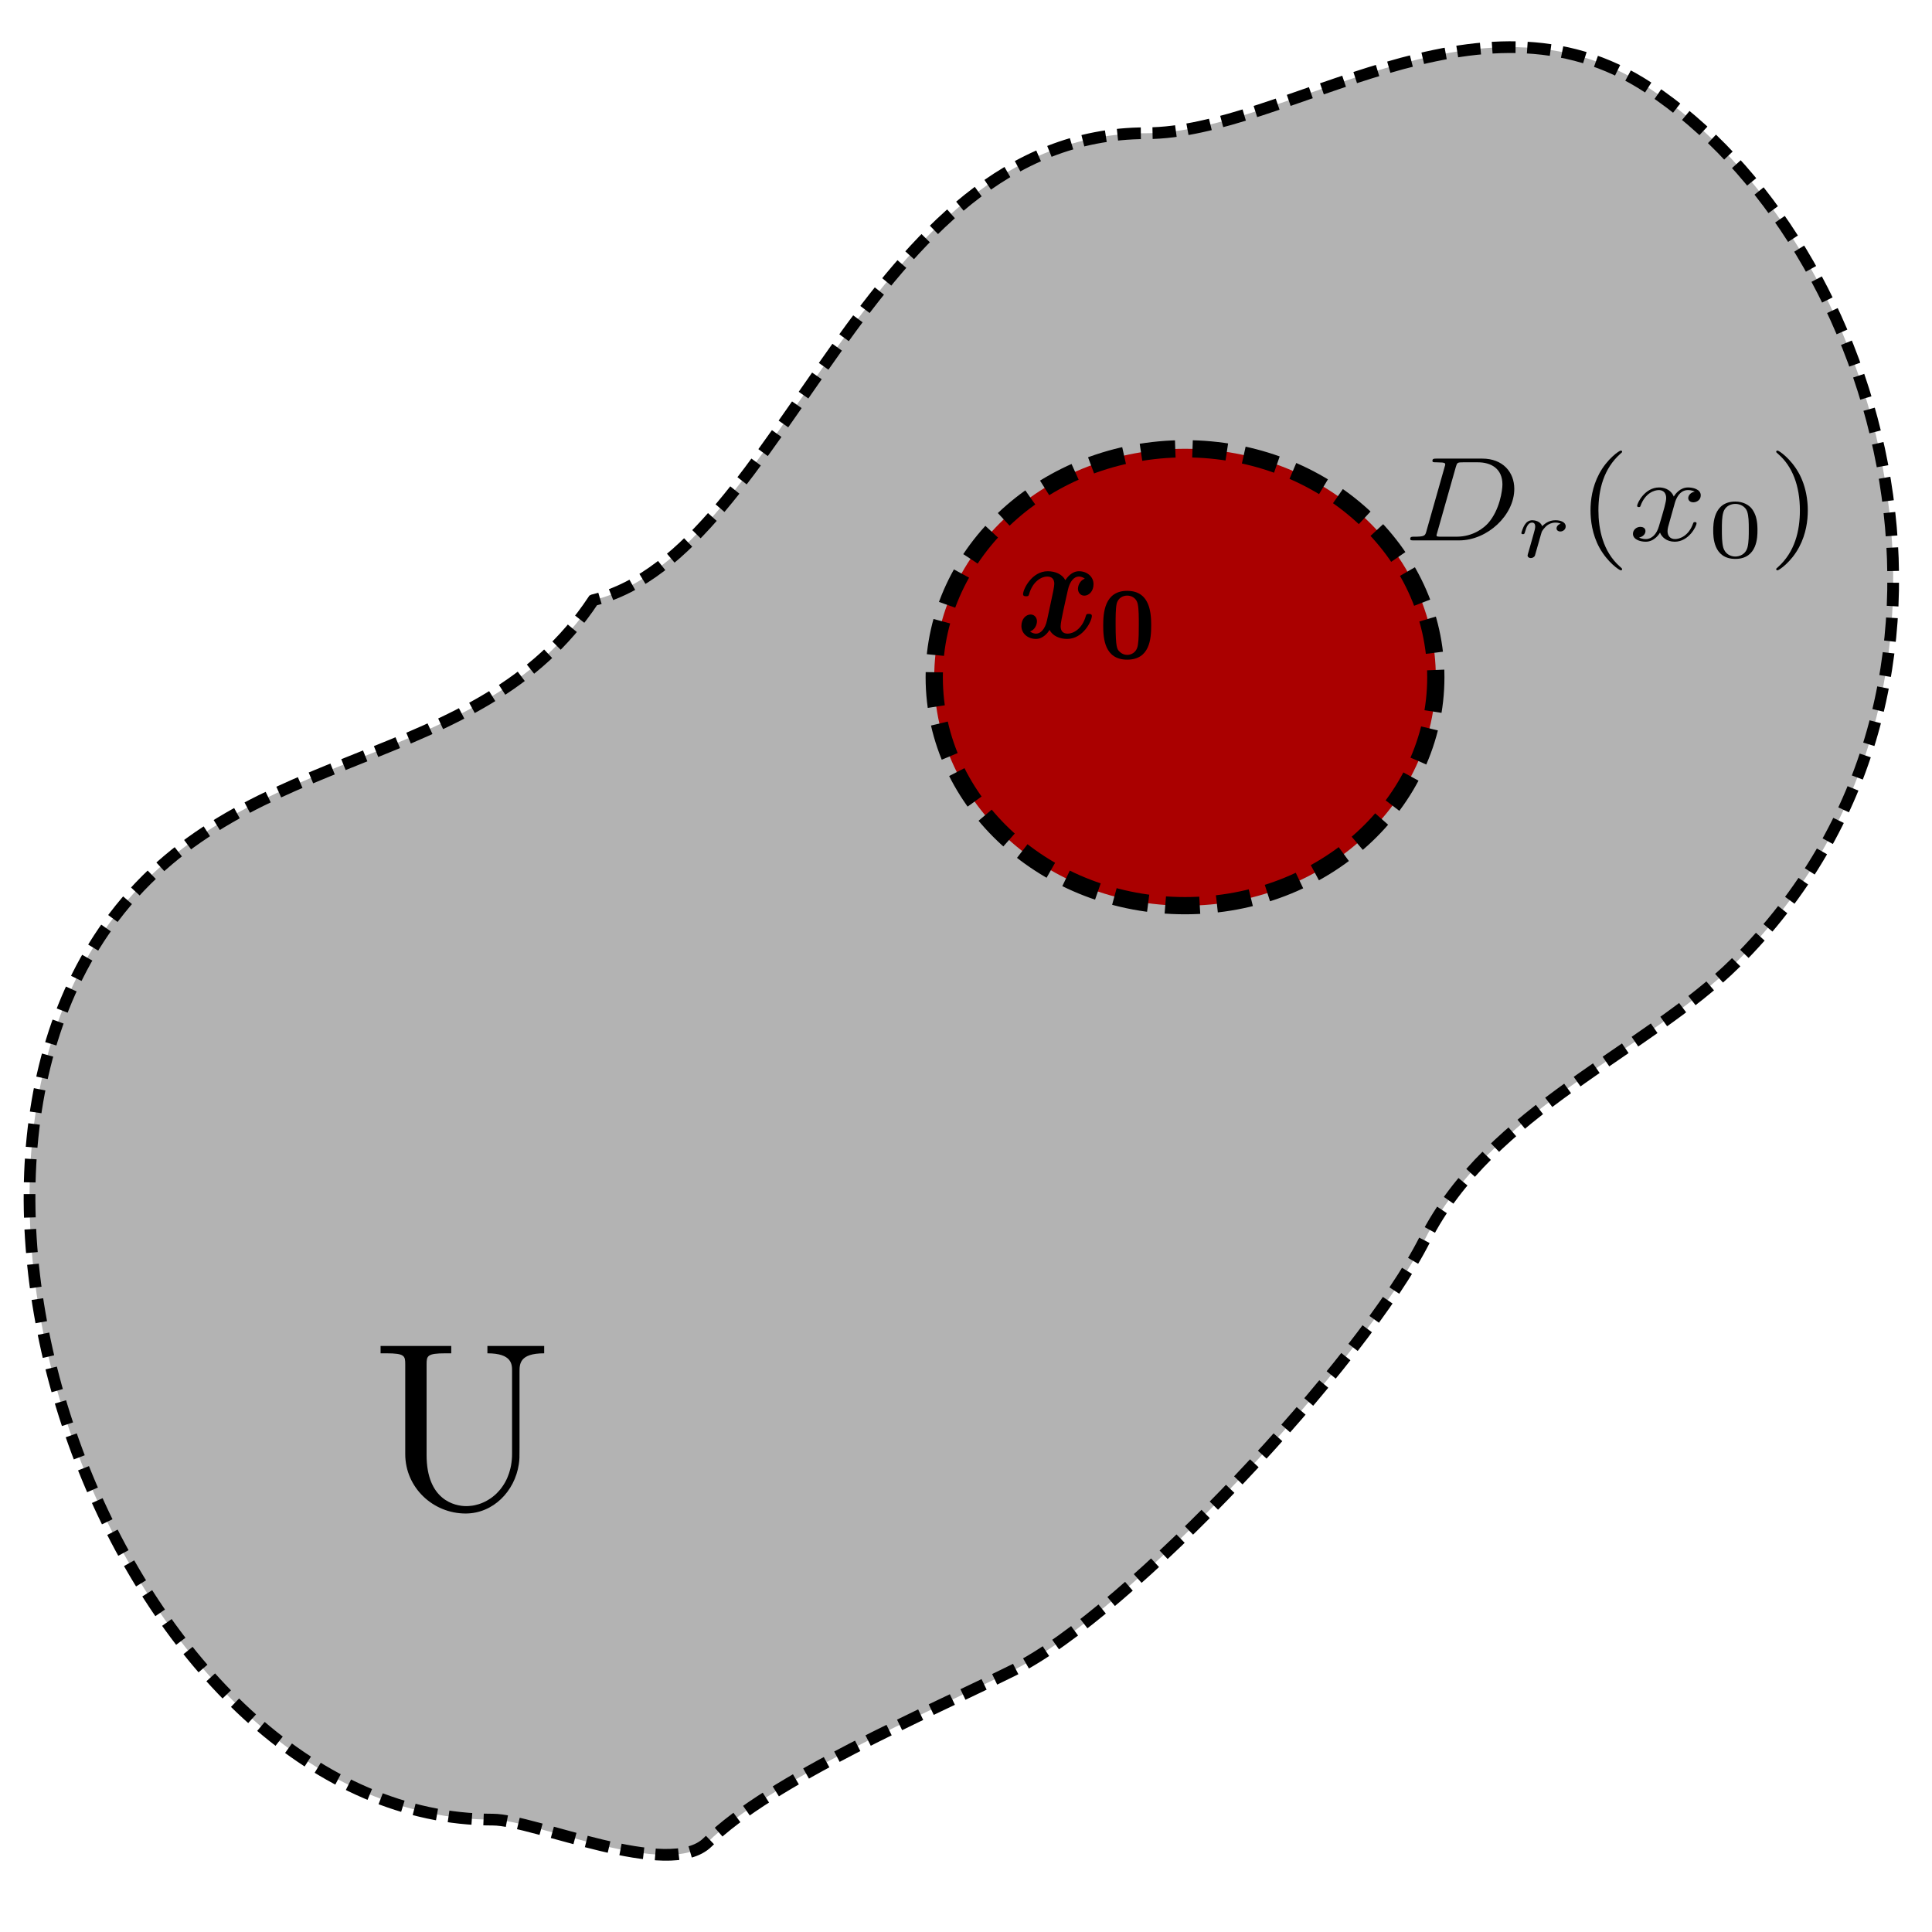
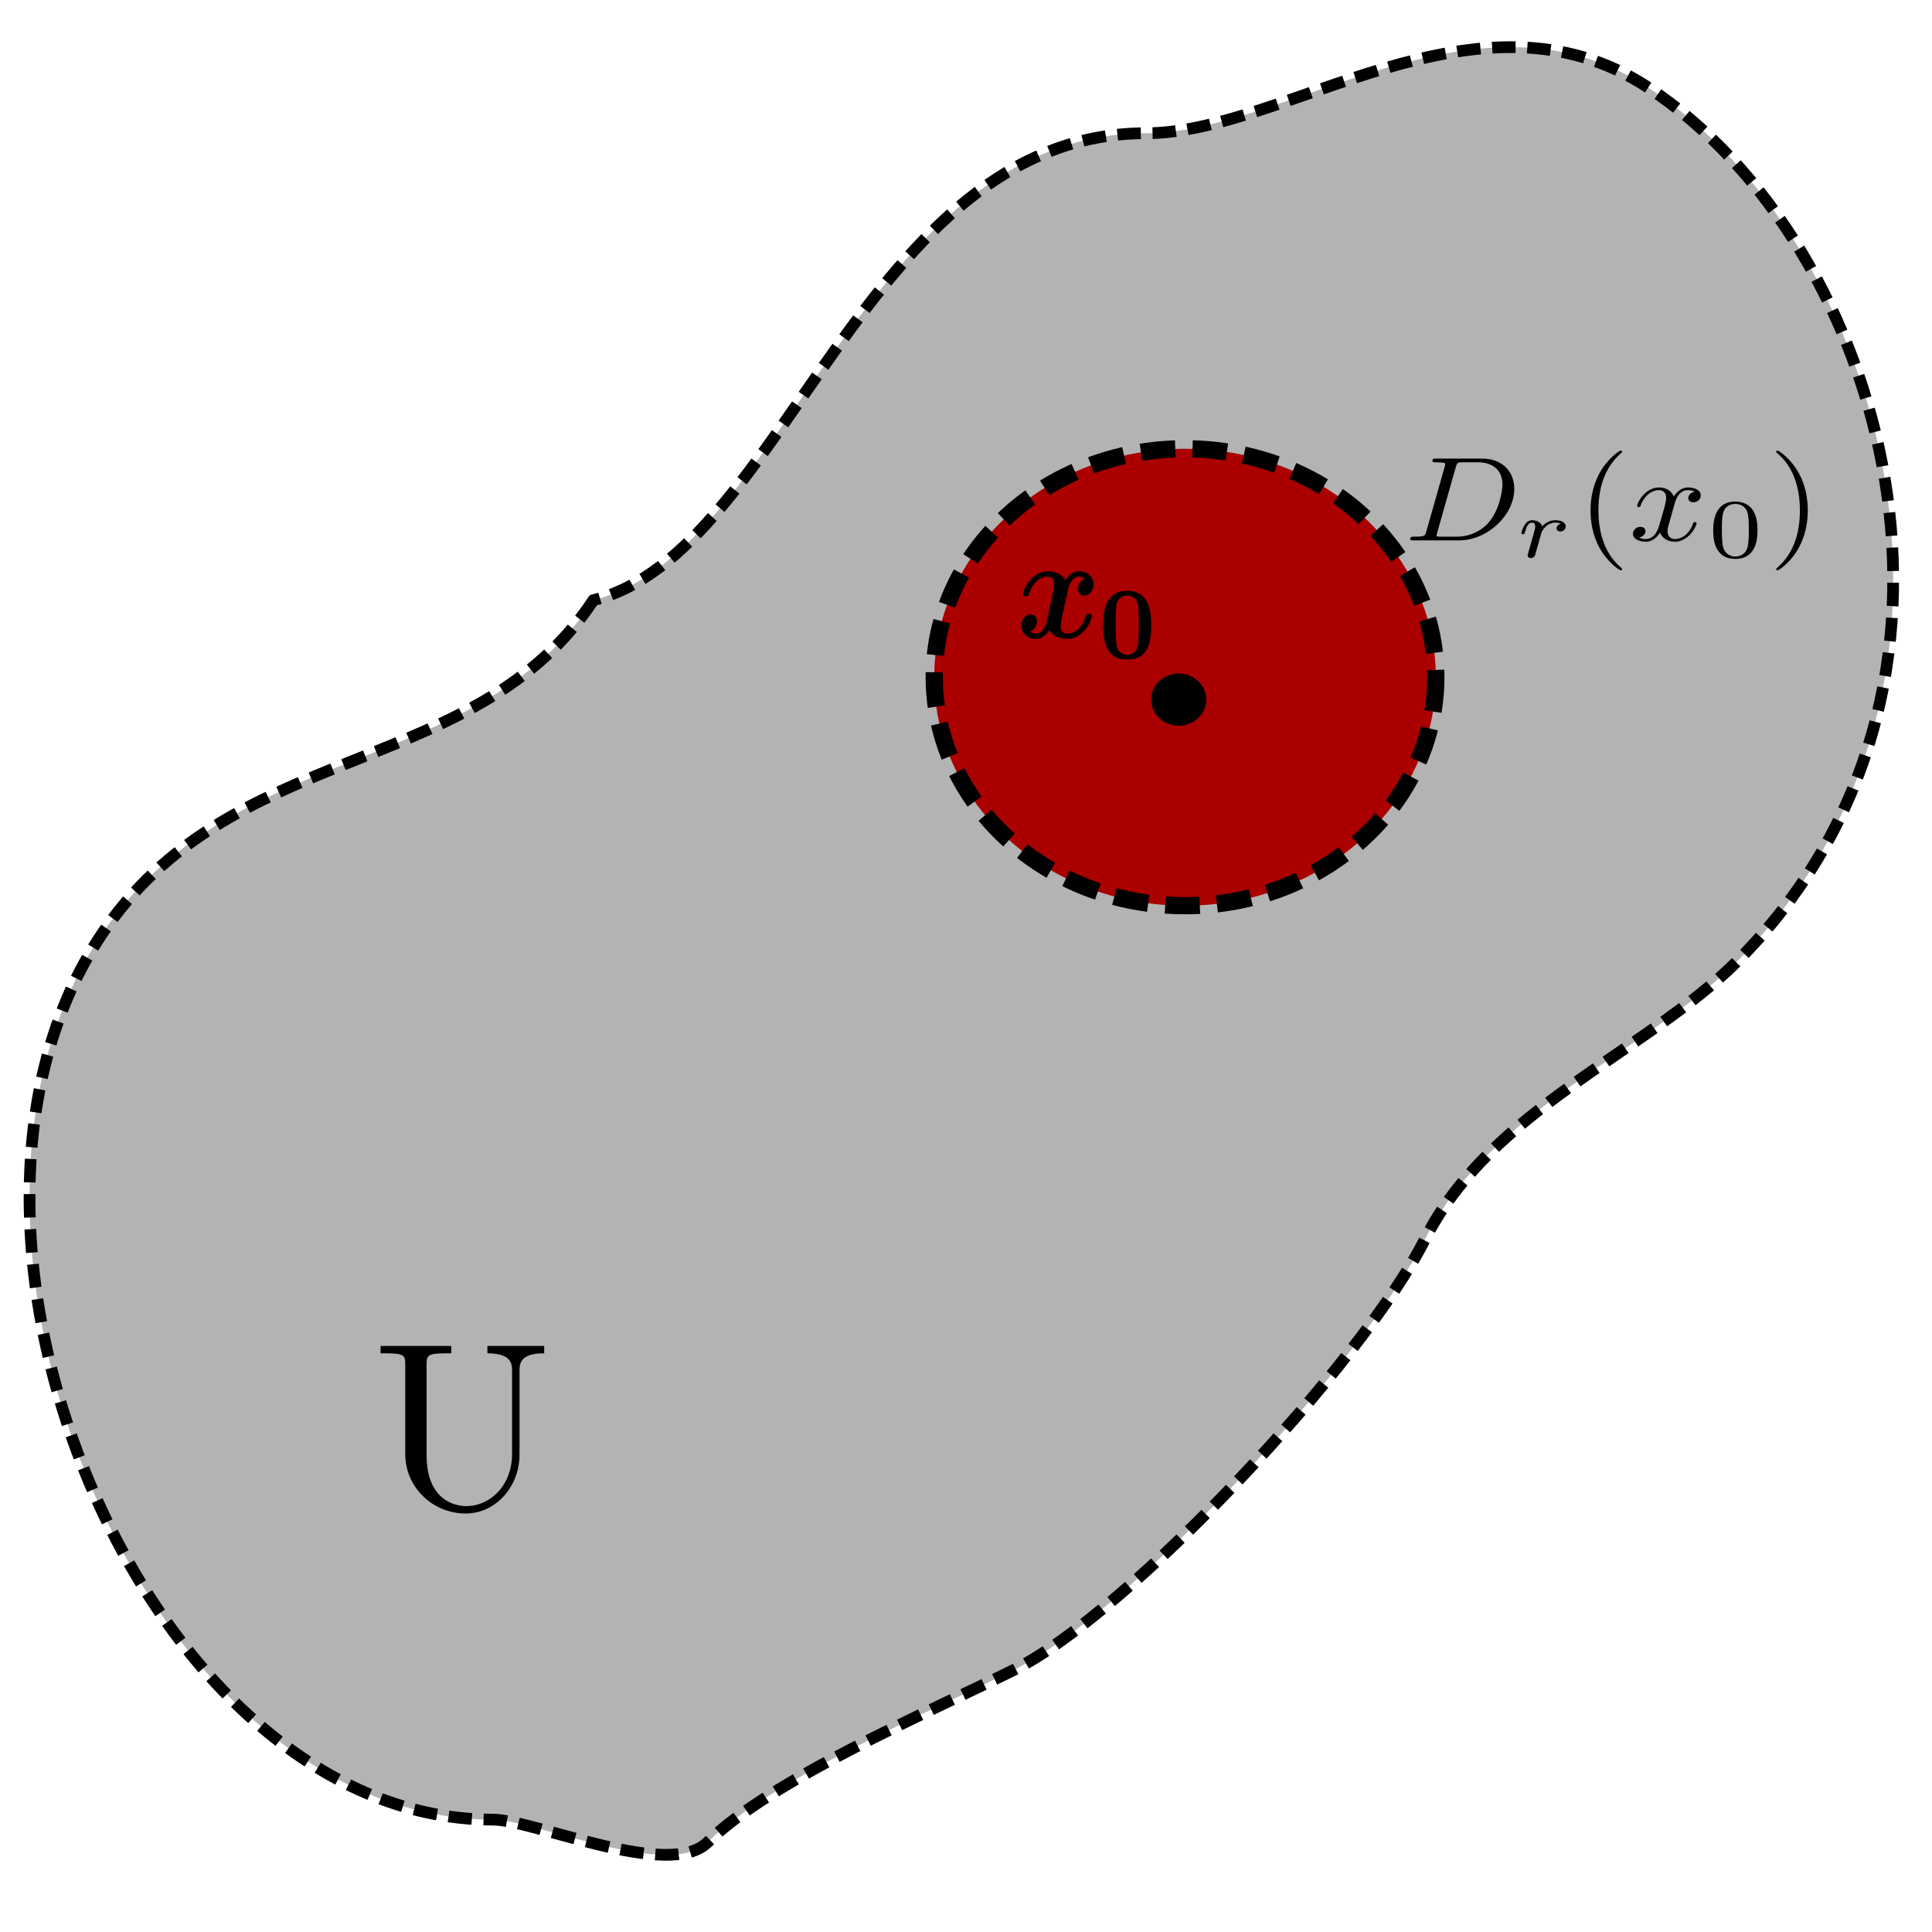
<svg xmlns="http://www.w3.org/2000/svg" width="10cm" height="10cm" viewBox="0 0 354.331 354.331" id="svg2" version="1.1">
  <defs id="defs4" />
  <g id="layer1" transform="translate(0,-698.0316)">
    <path style="fill:#b3b3b3;fill-rule:evenodd;stroke:#000000;stroke-width:2.148;stroke-linecap:butt;stroke-linejoin:miter;stroke-miterlimit:4;stroke-dasharray:4.297, 2.148;stroke-dashoffset:0;stroke-opacity:1" d="m 108.825,808.102 c -21.09,31.913 -63.473,25.775 -87.981,58.199 -40.655,53.786 4.783,165.452 69.547,165.452 7.54,0 32.346,11.139 39.382,4.157 11.513,-11.423 40.45,-23.81 56.141,-31.594 21.098,-10.467 64.033,-56.403 75.413,-78.985 11.939,-23.693 40.599,-34.464 56.978,-50.716 51.037,-50.641 27.36,-131.834 -15.92,-160.464 -31.385,-20.761 -66.595,8.314 -92.171,8.314 -51.603,0 -66.335,76.941 -101.388,85.636 z" id="path3407" />
    <ellipse style="fill:#aa0000;stroke:#000000;stroke-width:3.161;stroke-miterlimit:4;stroke-dasharray:6.321, 3.161;stroke-dashoffset:0;stroke-opacity:1" id="path3409" cx="217.335" cy="822.236" rx="45.996" ry="41.898" />
    <text xml:space="preserve" style="font-style:normal;font-weight:normal;font-size:40px;line-height:125%;font-family:sans-serif;letter-spacing:0px;word-spacing:0px;fill:#000000;fill-opacity:1;stroke:none;stroke-width:1px;stroke-linecap:butt;stroke-linejoin:miter;stroke-opacity:1" x="225.264" y="545.266" id="text4211">
      <tspan id="tspan4213" x="225.264" y="545.266" />
    </text>
    <g transform="matrix(0.8294973,0,0,0.8230613,-179.4191,680.2417)" id="g4379">
      <g style="font-style:normal;font-variant:normal;font-weight:normal;font-stretch:normal;letter-spacing:normal;word-spacing:normal;text-anchor:start;fill:none;fill-opacity:1;fill-rule:evenodd;stroke:#000000;stroke-linecap:butt;stroke-linejoin:miter;stroke-miterlimit:10.433;stroke-dasharray:none;stroke-dashoffset:0;stroke-opacity:1" word-spacing="normal" letter-spacing="normal" font-size-adjust="none" font-stretch="normal" font-weight="normal" font-variant="normal" font-style="normal" stroke-miterlimit="10.433" xml:space="preserve" transform="matrix(1.062992,0,0,-1.062992,-186.0236,789.2717)" id="g4381">
        <path style="fill:#000000;stroke-width:0" id="path4383" d="m 484.99,417.51 -0.01,-0.66 -0.04,-0.63 -0.07,-0.62 -0.09,-0.6 -0.12,-0.58 -0.15,-0.56 -0.16,-0.54 -0.19,-0.52 -0.2,-0.51 -0.23,-0.48 -0.25,-0.47 -0.27,-0.44 -0.28,-0.42 -0.3,-0.41 -0.32,-0.38 -0.33,-0.36 -0.34,-0.35 -0.36,-0.32 -0.37,-0.3 -0.38,-0.28 -0.39,-0.25 -0.4,-0.24 -0.41,-0.22 -0.41,-0.19 -0.42,-0.17 -0.43,-0.15 -0.44,-0.12 -0.43,-0.11 -0.44,-0.08 -0.45,-0.05 -0.44,-0.04 -0.44,-0.01 c -2.34,0 -8.22,1.25 -8.22,10.71 l 0,18.98 c 0,1.79 0.1,2.34 3.93,2.34 l 1.2,0 0,1.54 -14.7,0 0,-1.54 1.2,0 c 3.84,0 3.93,-0.55 3.93,-2.34 l 0,-18.78 c 0,-7.03 5.78,-12.46 12.56,-12.46 5.72,0 10.21,4.64 11.06,10.31 0.15,1 0.15,1.45 0.15,3.44 l 0,15.94 c 0,1.65 0,3.89 5.13,3.89 l 0,1.54 -11.81,0 0,-1.54 c 5.13,0 5.13,-2.34 5.13,-3.69 z" />
      </g>
    </g>
    <g transform="matrix(0.8294973,0,0,0.8230613,-57.08297,543.8892)" id="g4413">
      <g style="font-style:normal;font-variant:normal;font-weight:normal;font-stretch:normal;letter-spacing:normal;word-spacing:normal;text-anchor:start;fill:none;fill-opacity:1;fill-rule:evenodd;stroke:#000000;stroke-linecap:butt;stroke-linejoin:miter;stroke-miterlimit:10.433;stroke-dasharray:none;stroke-dashoffset:0;stroke-opacity:1" id="g4415" transform="matrix(0.5653801,0,0,-0.6581215,35.76702,596.5836)" xml:space="preserve" stroke-miterlimit="10.433" font-style="normal" font-variant="normal" font-weight="normal" font-stretch="normal" font-size-adjust="none" letter-spacing="normal" word-spacing="normal">
        <path style="fill:#000000;stroke-width:0" d="m 482.7,425.98 -0.17,-0.05 -0.16,-0.06 -0.15,-0.06 -0.15,-0.07 -0.15,-0.08 -0.13,-0.08 -0.14,-0.09 -0.13,-0.09 -0.12,-0.09 -0.12,-0.1 -0.11,-0.1 -0.11,-0.11 -0.1,-0.11 -0.1,-0.12 -0.09,-0.11 -0.09,-0.12 -0.08,-0.12 -0.07,-0.13 -0.08,-0.12 -0.06,-0.13 -0.06,-0.12 -0.06,-0.13 -0.05,-0.13 -0.04,-0.13 -0.04,-0.13 -0.03,-0.12 -0.03,-0.13 -0.03,-0.13 -0.01,-0.12 -0.02,-0.12 -0.01,-0.12 0,-0.12 c 0,-1.1 0.85,-2.29 2.49,-2.29 1.74,0 3.59,1.44 3.59,3.88 0,2.64 -2.64,4.39 -5.68,4.39 -2.84,0 -4.68,-2.14 -5.33,-3.04 -1.25,2.09 -4.04,3.04 -6.88,3.04 -6.27,0 -9.66,-6.13 -9.66,-7.77 0,-0.7 0.75,-0.7 1.19,-0.7 0.6,0 0.95,0 1.15,0.65 1.45,4.53 5.03,6.02 7.08,6.02 1.89,0 2.79,-0.9 2.79,-2.49 0,-0.94 -0.7,-3.68 -1.15,-5.48 l -1.69,-6.82 c -0.75,-3.04 -2.55,-4.54 -4.24,-4.54 -0.25,0 -1.39,0 -2.39,0.75 1.79,0.5 2.69,2.19 2.69,3.44 0,1.1 -0.85,2.29 -2.49,2.29 -1.75,0 -3.59,-1.44 -3.59,-3.89 0,-2.64 2.64,-4.38 5.68,-4.38 2.84,0 4.68,2.14 5.33,3.04 1.25,-2.09 4.04,-3.04 6.88,-3.04 6.27,0 9.66,6.13 9.66,7.77 0,0.7 -0.75,0.7 -1.2,0.7 -0.6,0 -0.94,0 -1.14,-0.65 -1.45,-4.53 -5.03,-6.03 -7.08,-6.03 -1.89,0 -2.79,0.9 -2.79,2.5 0,1.04 0.65,3.68 1.1,5.52 0.35,1.3 1.49,5.98 1.74,6.78 0.75,2.99 2.5,4.53 4.24,4.53 0.25,0 1.39,0 2.39,-0.74 z" id="path4417" />
        <path style="fill:#000000;stroke-width:0" d="m 508.64,410.09 0,0.41 -0.01,0.43 -0.01,0.44 -0.02,0.46 -0.02,0.46 -0.04,0.48 -0.05,0.48 -0.06,0.49 -0.07,0.49 -0.1,0.49 -0.11,0.5 -0.12,0.48 -0.15,0.49 -0.17,0.47 -0.19,0.47 -0.22,0.46 -0.25,0.45 -0.27,0.43 -0.3,0.41 -0.33,0.4 -0.36,0.37 -0.4,0.36 -0.43,0.32 -0.23,0.16 -0.24,0.15 -0.24,0.14 -0.26,0.13 -0.27,0.13 -0.28,0.11 -0.29,0.12 -0.29,0.1 -0.31,0.09 -0.32,0.08 -0.33,0.08 -0.34,0.07 -0.36,0.05 -0.36,0.05 -0.38,0.04 -0.39,0.02 -0.4,0.02 -0.41,0.01 0,-1.61 c 1.33,0 3.6,-0.56 4.15,-2.97 0.39,-1.63 0.39,-4.53 0.39,-6.76 0,-2.44 0,-4.99 -0.35,-6.94 -0.49,-2.82 -2.9,-3.41 -4.19,-3.41 l 0,0 c -1.11,0 -2.16,0.38 -2.99,1.11 -0.95,0.8 -1.54,1.32 -1.54,9.24 0,2.41 0,5.16 0.38,6.84 0.56,2.26 2.72,2.89 4.15,2.89 l 0,1.61 c -8.92,0 -9.38,-7.54 -9.38,-11.79 0,-4.39 0.56,-11.51 9.38,-11.51 8.83,0 9.38,7.08 9.38,11.51 z" id="path4419" />
      </g>
    </g>
    <g id="g4454" transform="matrix(0.4717128,0,0,0.4147929,116.74,648.7693)">
      <g word-spacing="normal" letter-spacing="normal" font-size-adjust="none" font-stretch="normal" font-weight="normal" font-variant="normal" font-style="normal" stroke-miterlimit="10.433" xml:space="preserve" transform="matrix(1.062992,0,0,-1.062992,-186.0236,789.2717)" id="content" style="font-style:normal;font-variant:normal;font-weight:normal;font-stretch:normal;letter-spacing:normal;word-spacing:normal;text-anchor:start;fill:none;fill-opacity:1;fill-rule:evenodd;stroke:#000000;stroke-linecap:butt;stroke-linejoin:miter;stroke-miterlimit:10.433;stroke-dasharray:none;stroke-dashoffset:0;stroke-opacity:1">
        <path id="path4457" d="m 463.92,409.89 -0.04,-0.18 -0.05,-0.17 -0.04,-0.16 -0.04,-0.15 -0.05,-0.15 -0.04,-0.13 -0.05,-0.13 -0.05,-0.12 -0.06,-0.11 -0.06,-0.11 -0.06,-0.1 -0.07,-0.09 -0.08,-0.09 -0.09,-0.07 -0.09,-0.08 -0.11,-0.06 -0.11,-0.07 -0.12,-0.05 -0.14,-0.05 -0.15,-0.05 -0.16,-0.04 -0.09,-0.02 -0.09,-0.02 -0.09,-0.01 -0.1,-0.02 -0.1,-0.01 -0.1,-0.01 -0.11,-0.02 -0.12,-0.01 -0.11,-0.01 -0.13,-0.01 -0.12,-0.01 -0.13,0 -0.14,-0.01 -0.14,-0.01 -0.14,0 -0.15,-0.01 -0.16,0 -0.16,0 -0.16,0 -0.18,-0.01 -0.17,0 -0.18,0 c -0.85,0 -1.4,0 -1.4,-0.94 0,-0.6 0.45,-0.6 1.4,-0.6 l 16.49,0 -0.9,1.54 -5.63,0 c -0.7,0 -0.8,0 -1.1,0.05 -0.49,0.05 -0.64,0.11 -0.64,0.5 0,0.15 0,0.25 0.25,1.15 l 6.82,27.35 c 0.45,1.74 0.55,1.89 2.69,1.89 l 5.33,0 c 4.88,0 9.01,-2.64 9.01,-9.22 0,-2.44 -0.99,-10.61 -5.23,-16.09 -1.44,-1.84 -5.37,-5.63 -11.5,-5.63 l 0.9,-1.54 c 10.36,0 20.17,10.51 20.17,21.42 0,7.02 -4.23,12.6 -11.71,12.6 l -16.73,0 c -0.95,0 -1.5,0 -1.5,-0.95 0,-0.59 0.45,-0.59 1.45,-0.59 0.64,0 1.54,-0.05 2.14,-0.1 0.8,-0.1 1.09,-0.25 1.09,-0.8 0,-0.2 -0.04,-0.35 -0.2,-0.94 z" style="fill:#000000;stroke-width:0" />
        <path id="path4459" d="m 505.2,406.04 0,0.02 0,0.01 0,0.02 0.01,0.03 0.01,0.02 0,0.03 0.01,0.04 0.01,0.04 0.01,0.04 0.01,0.04 0.01,0.05 0.02,0.05 0.01,0.05 0.01,0.06 0.03,0.12 0.03,0.12 0.04,0.14 0.03,0.14 0.04,0.14 0.04,0.15 0.04,0.16 0.08,0.31 0.07,0.31 0.04,0.15 0.04,0.15 0.04,0.14 0.04,0.14 0.03,0.14 0.04,0.12 0.03,0.12 0.01,0.05 0.01,0.05 0.02,0.05 0.01,0.05 0.01,0.04 0.01,0.04 0.01,0.04 0.01,0.03 0.01,0.03 0.01,0.03 0.01,0.02 0,0.02 0.01,0.02 0,0.01 c 0.07,0.27 1.08,2.02 2.2,2.86 0.38,0.27 1.32,0.97 2.82,0.97 0.35,0 1.22,-0.03 1.92,-0.49 -1.11,-0.31 -1.54,-1.29 -1.54,-1.91 0,-0.77 0.6,-1.3 1.4,-1.3 0.8,0 1.95,0.67 1.95,2.13 0,1.81 -1.92,2.55 -3.69,2.55 -1.82,0 -3.39,-0.74 -4.92,-2.48 -0.63,2.13 -2.76,2.48 -3.59,2.48 -1.29,0 -2.16,-0.81 -2.72,-1.78 -0.8,-1.36 -1.29,-3.39 -1.29,-3.56 0,-0.45 0.49,-0.45 0.59,-0.45 0.49,0 0.52,0.11 0.77,1.05 0.52,2.12 1.18,3.76 2.54,3.76 0.91,0 1.16,-0.77 1.16,-1.71 0,-0.66 -0.32,-1.95 -0.56,-2.89 -0.25,-0.94 -0.6,-2.37 -0.77,-3.14 l -1.12,-4.46 c -0.14,-0.46 -0.34,-1.33 -0.34,-1.43 0,-0.77 0.62,-1.12 1.18,-1.12 0.52,0 1.22,0.31 1.5,1.01 0.07,0.21 0.45,1.75 0.66,2.62 z" style="fill:#000000;stroke-width:0" />
        <path id="path4461" d="m 535.49,394.04 0,0.03 0,0.03 -0.01,0.01 0,0.02 0,0.01 -0.01,0.02 0,0.02 -0.01,0.01 -0.01,0.02 -0.01,0.02 -0.01,0.03 -0.01,0.02 -0.02,0.02 -0.02,0.03 -0.02,0.03 -0.02,0.03 -0.03,0.03 -0.03,0.04 -0.01,0.02 -0.02,0.02 -0.02,0.02 -0.02,0.02 -0.02,0.02 -0.02,0.03 -0.02,0.02 -0.02,0.02 -0.02,0.03 -0.03,0.02 -0.02,0.03 -0.03,0.03 -0.02,0.03 -0.03,0.03 -0.03,0.03 -0.03,0.03 -0.03,0.03 -0.03,0.03 -0.04,0.04 -0.03,0.03 -0.04,0.04 -0.03,0.03 -0.04,0.04 -0.04,0.04 c -6.23,6.28 -7.82,15.69 -7.82,23.31 0,8.67 1.9,17.34 8.02,23.57 0.65,0.59 0.65,0.69 0.65,0.84 0,0.35 -0.2,0.5 -0.5,0.5 -0.5,0 -4.98,-3.39 -7.92,-9.72 -2.54,-5.47 -3.14,-11 -3.14,-15.19 0,-3.88 0.55,-9.91 3.29,-15.54 2.99,-6.12 7.27,-9.36 7.77,-9.36 0.3,0 0.5,0.15 0.5,0.49 z" style="fill:#000000;stroke-width:0" />
        <path id="path4463" d="m 554.64,421.04 0.03,0.13 0.03,0.15 0.05,0.17 0.04,0.18 0.06,0.19 0.06,0.21 0.06,0.21 0.07,0.23 0.08,0.23 0.09,0.24 0.1,0.25 0.1,0.24 0.11,0.25 0.12,0.25 0.13,0.25 0.14,0.25 0.15,0.24 0.15,0.24 0.17,0.23 0.18,0.22 0.18,0.22 0.2,0.2 0.21,0.19 0.22,0.18 0.23,0.16 0.25,0.14 0.12,0.07 0.13,0.06 0.13,0.05 0.14,0.05 0.14,0.05 0.14,0.04 0.14,0.03 0.15,0.03 0.15,0.02 0.16,0.02 0.16,0.01 0.16,0 c 0.25,0 1.45,0 2.49,-0.65 -1.4,-0.25 -2.39,-1.49 -2.39,-2.68 0,-0.8 0.55,-1.75 1.89,-1.75 1.1,0 2.69,0.9 2.69,2.89 0,2.59 -2.94,3.29 -4.63,3.29 -2.89,0 -4.64,-2.64 -5.23,-3.79 -1.24,3.29 -3.94,3.79 -5.38,3.79 -5.18,0 -8.02,-6.43 -8.02,-7.67 0,-0.5 0.5,-0.5 0.6,-0.5 0.39,0 0.54,0.1 0.64,0.54 1.7,5.29 4.99,6.53 6.68,6.53 0.94,0 2.69,-0.45 2.69,-3.33 0,-1.55 -0.85,-4.89 -2.69,-11.86 -0.8,-3.09 -2.54,-5.18 -4.73,-5.18 -0.3,0 -1.45,0 -2.49,0.65 1.24,0.25 2.34,1.29 2.34,2.69 0,1.34 -1.1,1.74 -1.85,1.74 -1.49,0 -2.73,-1.3 -2.73,-2.89 0,-2.29 2.48,-3.29 4.68,-3.29 3.28,0 5.08,3.49 5.22,3.79 0.61,-1.85 2.4,-3.79 5.39,-3.79 5.13,0 7.97,6.43 7.97,7.67 0,0.5 -0.45,0.5 -0.6,0.5 -0.45,0 -0.55,-0.2 -0.65,-0.55 -1.64,-5.33 -5.03,-6.52 -6.62,-6.52 -1.94,0 -2.74,1.59 -2.74,3.29 0,1.09 0.3,2.19 0.85,4.38 z" style="fill:#000000;stroke-width:0" />
        <path id="path4465" d="m 584.99,410.12 0,0.71 -0.02,0.68 -0.03,0.66 -0.04,0.64 -0.06,0.62 -0.08,0.59 -0.09,0.58 -0.11,0.56 -0.12,0.55 -0.15,0.53 -0.17,0.51 -0.19,0.5 -0.21,0.49 -0.24,0.48 -0.26,0.47 -0.14,0.24 -0.15,0.23 c -1.08,1.6 -3.24,2.99 -6.03,2.99 l 0,-0.97 c 1.88,0 3.7,-1.15 4.33,-3.18 0.55,-1.88 0.59,-4.39 0.59,-7.42 0,-2.58 0,-5.17 -0.45,-7.36 -0.7,-3.17 -3.07,-3.94 -4.47,-3.94 l 0,0 c -1.6,0 -3.73,0.94 -4.43,3.8 -0.49,2.06 -0.49,4.92 -0.49,7.5 0,2.54 0,5.19 0.53,7.11 0.73,2.76 2.96,3.49 4.39,3.49 l 0,0.97 c -8.09,0 -8.09,-9.52 -8.09,-12.03 0,-2.51 0,-11.82 8.09,-11.82 8.09,0 8.09,9.31 8.09,11.82 z" style="fill:#000000;stroke-width:0" />
        <path id="path4467" d="m 603.4,418.45 -0.01,0.37 0,0.39 -0.01,0.39 -0.01,0.41 -0.04,0.84 -0.06,0.88 -0.09,0.92 -0.1,0.94 -0.14,0.98 -0.16,1 -0.2,1.02 -0.23,1.04 -0.27,1.05 -0.3,1.06 -0.35,1.06 -0.39,1.07 -0.22,0.53 -0.22,0.54 -0.24,0.53 -0.25,0.53 c -2.99,6.12 -7.27,9.36 -7.77,9.36 -0.3,0 -0.5,-0.2 -0.5,-0.5 0,-0.15 0,-0.25 0.94,-1.15 4.89,-4.92 7.73,-12.85 7.73,-23.26 0,-8.52 -1.85,-17.28 -8.02,-23.56 -0.65,-0.6 -0.65,-0.69 -0.65,-0.85 0,-0.29 0.2,-0.49 0.5,-0.49 0.5,0 4.98,3.38 7.92,9.71 2.54,5.48 3.14,11.01 3.14,15.19 z" style="fill:#000000;stroke-width:0" />
      </g>
    </g>
+     <ellipse style="fill:#000000;fill-rule:evenodd;stroke:#000000;stroke-width:1px;stroke-linecap:butt;stroke-linejoin:miter;stroke-opacity:1" id="path3352" cx="216.173" cy="826.341" rx="4.546" ry="4.293" />
  </g>
</svg>
